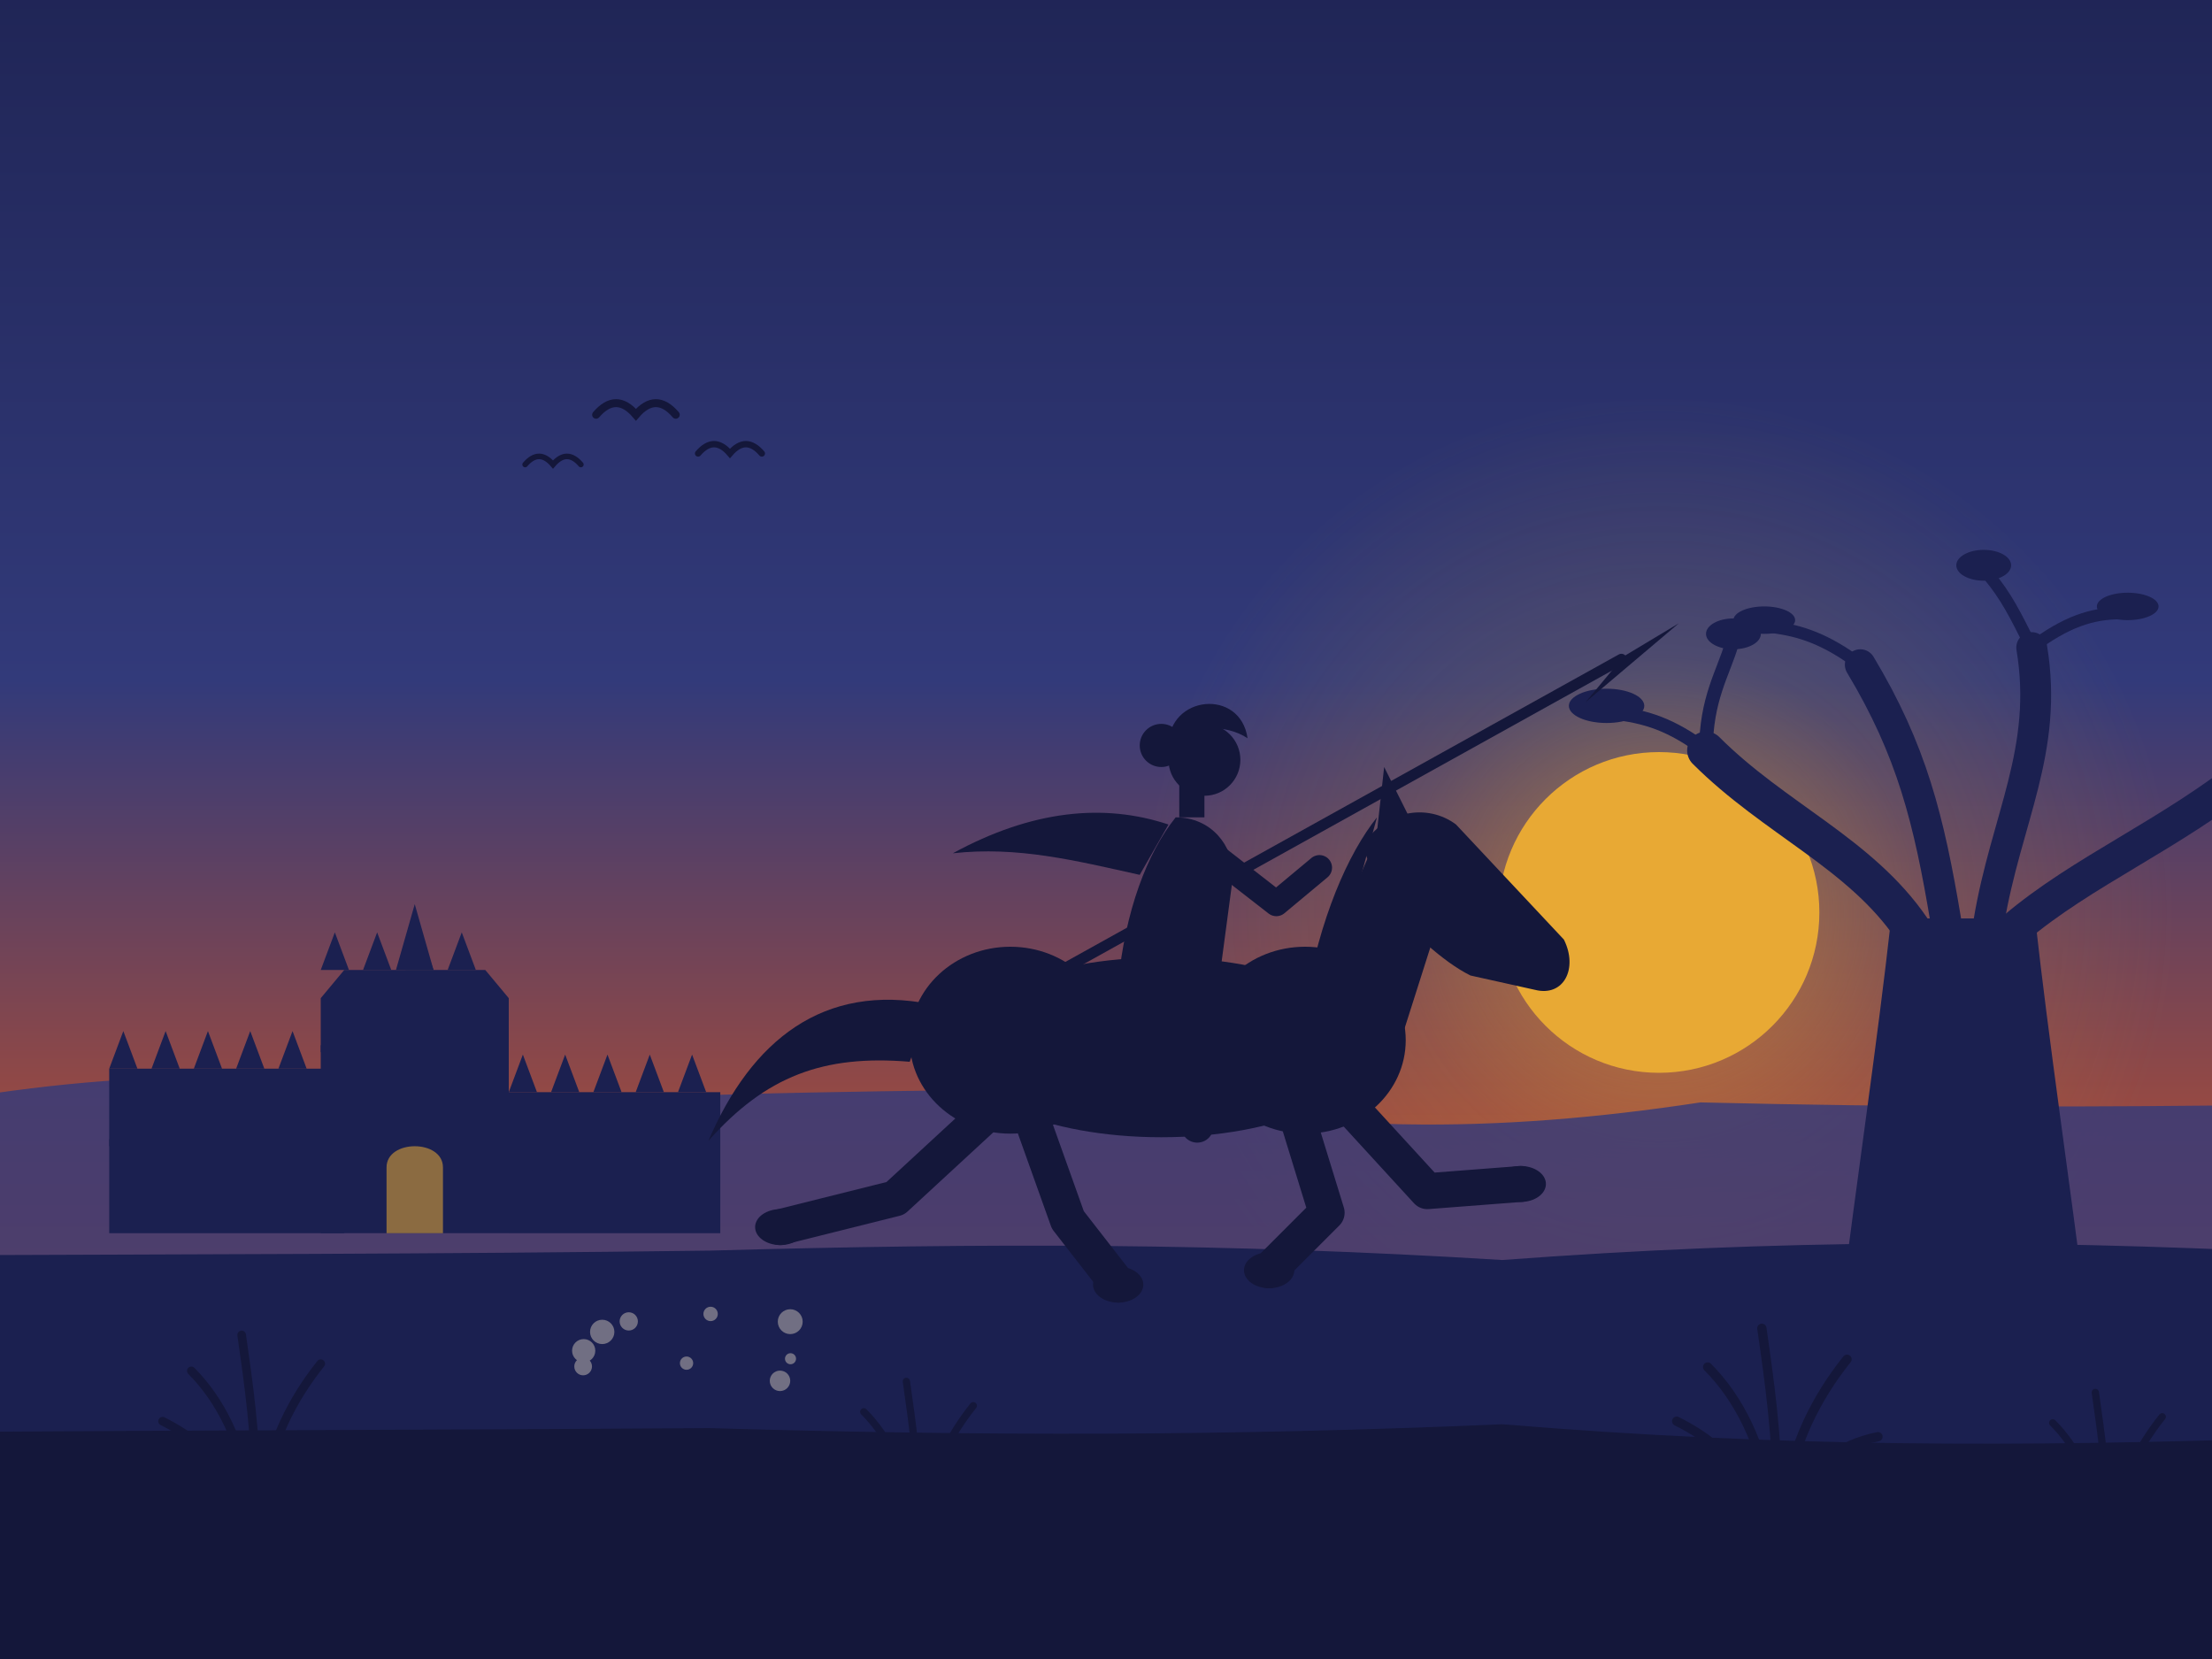
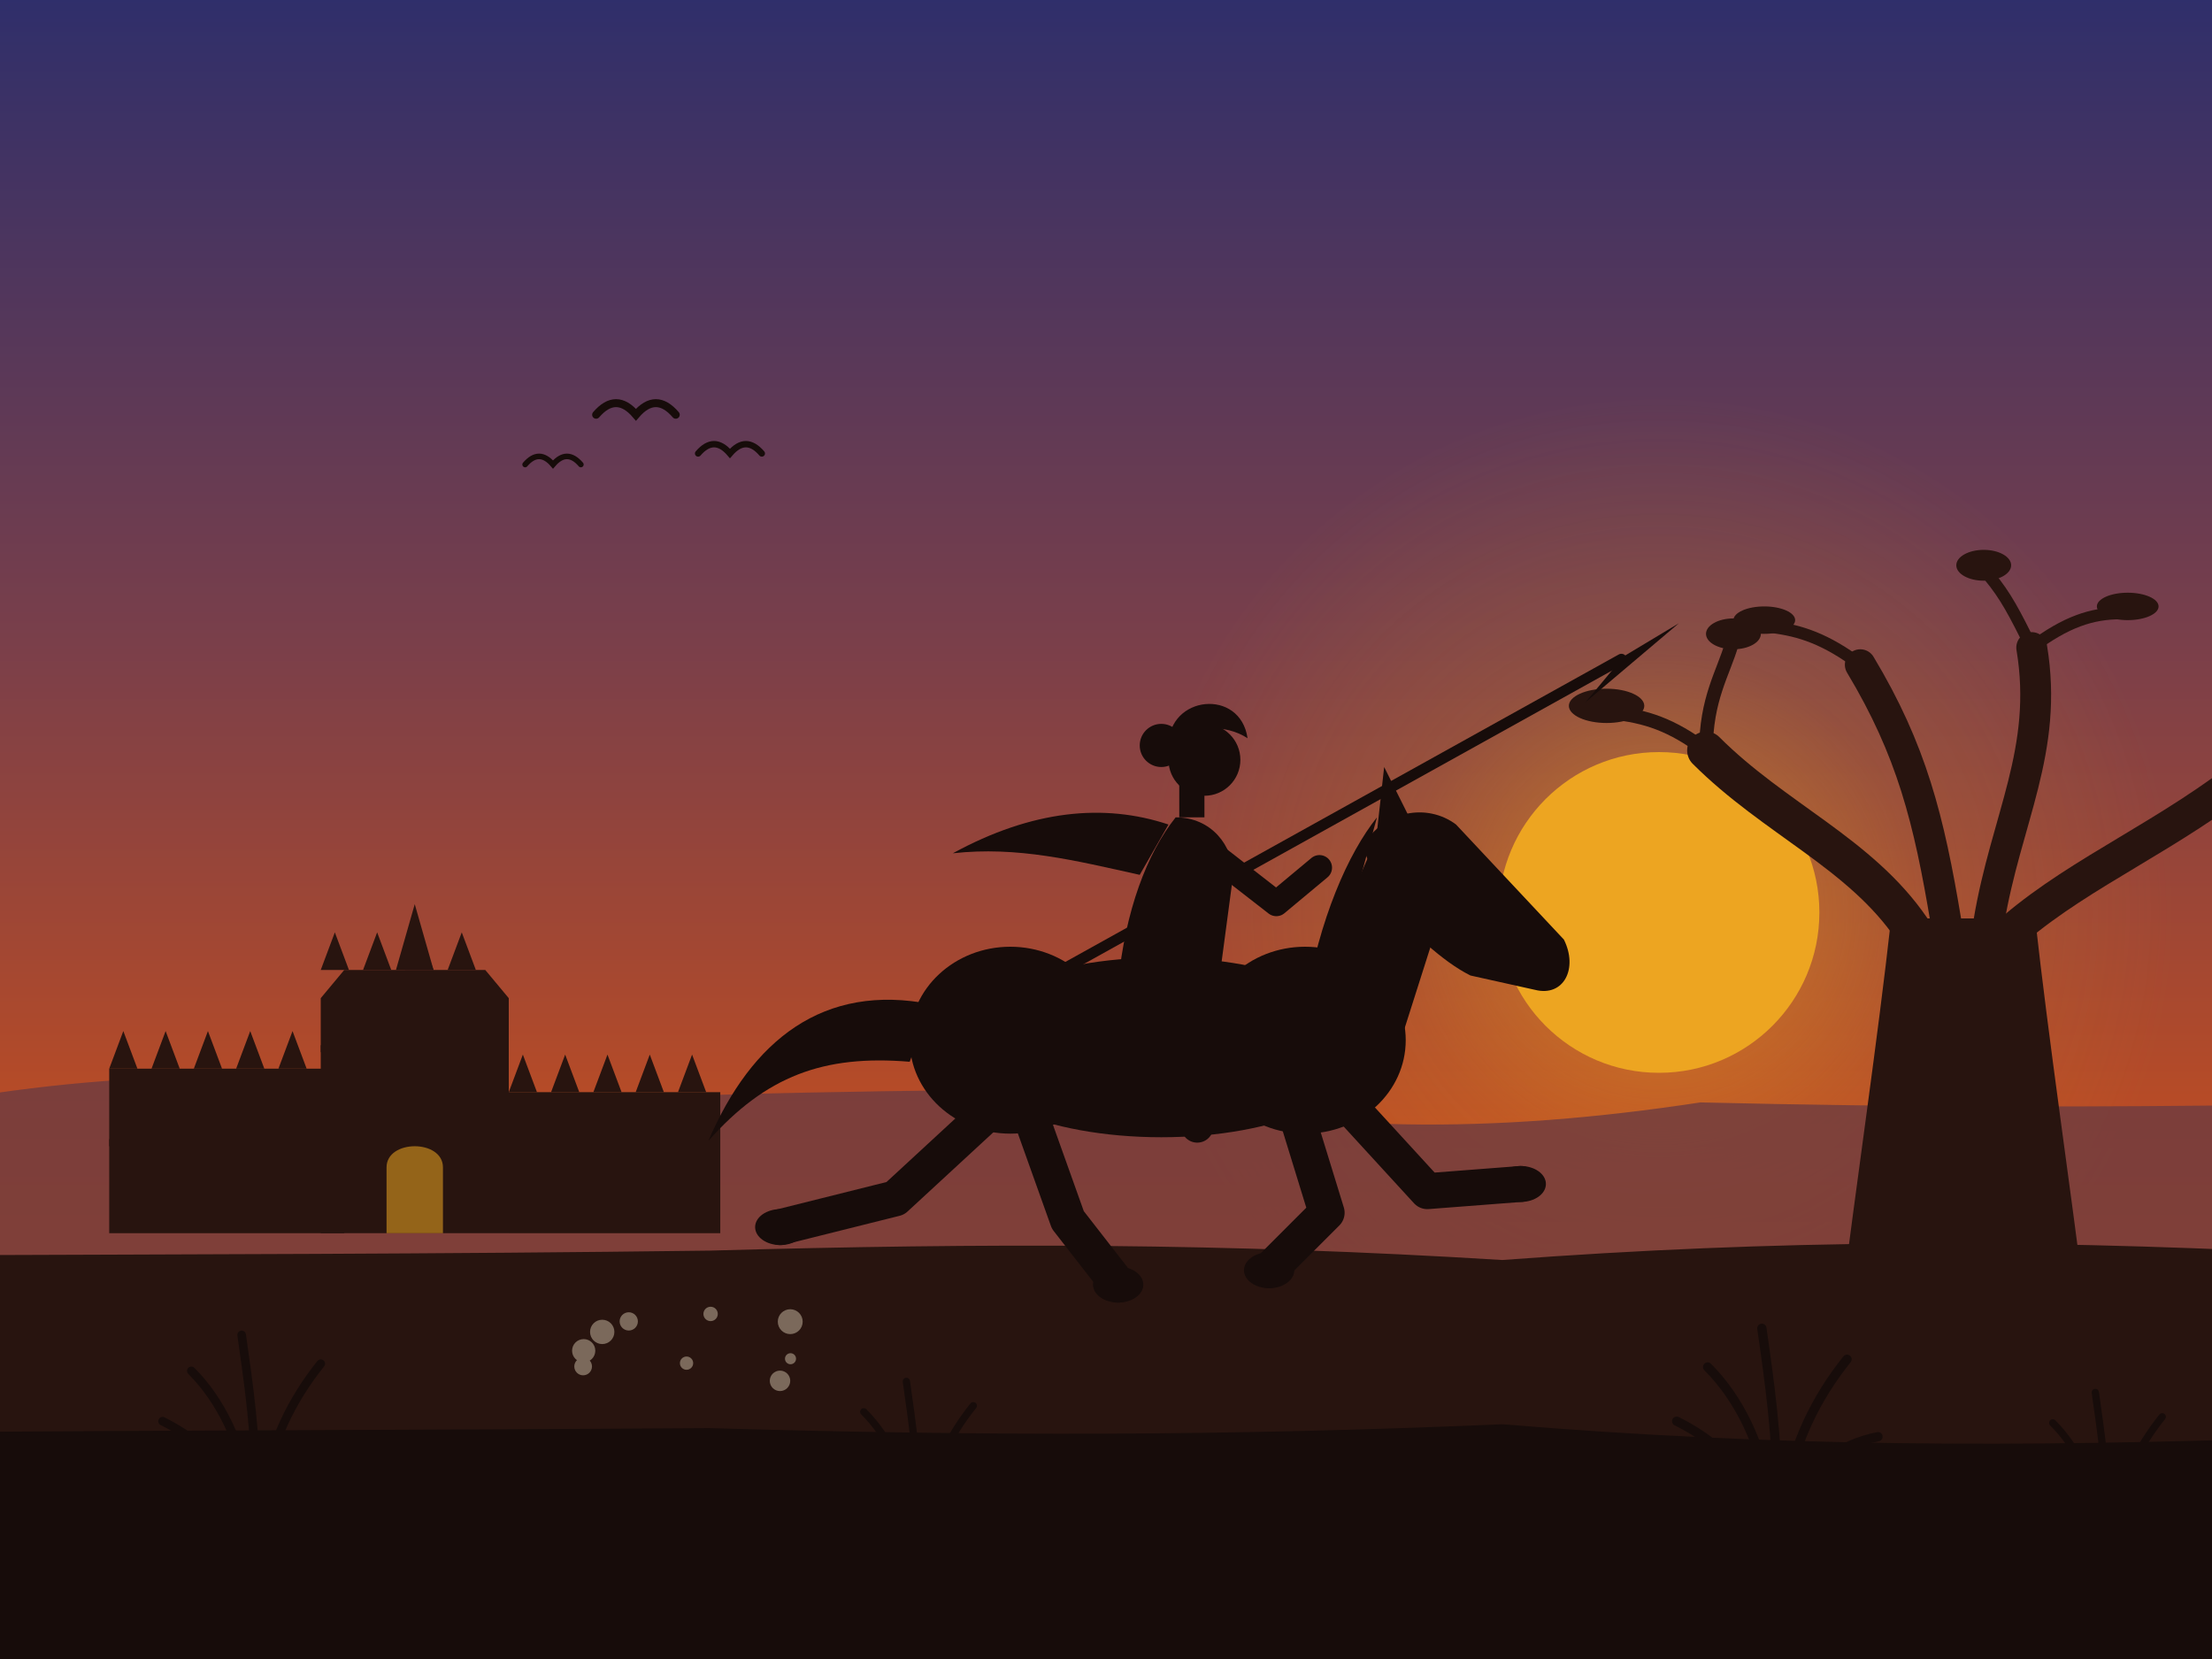
<svg xmlns="http://www.w3.org/2000/svg" viewBox="0 0 800 600" preserveAspectRatio="xMidYMid slice">
  <defs>
    <linearGradient id="yennenga-1-ciel" x1="0" y1="0" x2="0" y2="1">
-       <stop offset="0" stop-color="#1d2251" />
-       <stop offset="0.42" stop-color="#323a7a" />
-       <stop offset="0.75" stop-color="#c2502b" />
-       <stop offset="1" stop-color="#e8a934" />
+       <stop offset="0" stop-color="#232c70" />
+       <stop offset="0.4" stop-color="#7a3f4a" />
+       <stop offset="0.72" stop-color="#c94f1c" />
+       <stop offset="1" stop-color="#eda521" />
    </linearGradient>
    <radialGradient id="yennenga-1-halo">
-       <stop offset="0" stop-color="#e8a934" stop-opacity="0.55" />
-       <stop offset="0.5" stop-color="#e8a934" stop-opacity="0.15" />
-       <stop offset="1" stop-color="#e8a934" stop-opacity="0" />
+       <stop offset="0" stop-color="#eda521" stop-opacity="0.55" />
+       <stop offset="0.5" stop-color="#eda521" stop-opacity="0.15" />
+       <stop offset="1" stop-color="#eda521" stop-opacity="0" />
    </radialGradient>
  </defs>
  <g class="calque-fond">
    <rect x="-40" y="-40" width="880" height="680" fill="url(#yennenga-1-ciel)" />
    <circle cx="600" cy="330" r="185.6" fill="url(#yennenga-1-halo)" class="anime-lueur" />
-     <circle cx="600" cy="330" r="58" fill="#e8a934" />
+     <circle cx="600" cy="330" r="58" fill="#eda521" />
    <g class="anime-vol">
      <g transform="translate(230 150) scale(1.2 1.2)">
-         <path d="M-12 0 Q-6 -7 0 0 Q6 -7 12 0" fill="none" stroke="#14173a" stroke-width="2.4" stroke-linecap="round" />
+         <path d="M-12 0 Q-6 -7 0 0 Q6 -7 12 0" fill="none" stroke="#170c0a" stroke-width="2.4" stroke-linecap="round" />
      </g>
      <g transform="translate(264 164) scale(0.96 0.96)">
-         <path d="M-12 0 Q-6 -7 0 0 Q6 -7 12 0" fill="none" stroke="#14173a" stroke-width="2.4" stroke-linecap="round" />
+         <path d="M-12 0 Q-6 -7 0 0 Q6 -7 12 0" fill="none" stroke="#170c0a" stroke-width="2.4" stroke-linecap="round" />
      </g>
      <g transform="translate(200 168) scale(0.84 0.84)">
-         <path d="M-12 0 Q-6 -7 0 0 Q6 -7 12 0" fill="none" stroke="#14173a" stroke-width="2.4" stroke-linecap="round" />
-       </g>
-     </g>
-     <path fill="#323a7a" opacity="0.8" d="M-30 400 C45.3 386 109.8 386 185 399.3 C260.3 394.7 324.8 394.7 400 393.6 C475.3 410.1 539.8 410.1 615 398.7 C690.3 400.5 754.8 400.5 830 399.5 V630 H-30Z" />
+         <path d="M-12 0 Q-6 -7 0 0 Q6 -7 12 0" fill="none" stroke="#170c0a" stroke-width="2.4" stroke-linecap="round" />
+       </g>
+     </g>
+     <path fill="#6d3b40" opacity="0.8" d="M-30 400 C45.3 386 109.8 386 185 399.3 C260.3 394.7 324.8 394.7 400 393.6 C475.3 410.1 539.8 410.1 615 398.7 C690.3 400.5 754.8 400.5 830 399.5 V630 H-30Z" />
  </g>
  <g class="calque-decor">
    <g transform="translate(150 446) scale(0.85 0.85)">
-       <g fill="#1b2050">
+       <g fill="#28140f">
        <rect x="-130" y="-70" width="100" height="70" />
        <rect x="40" y="-60" width="90" height="60" />
        <path d="M-40 0 V-100 L-30 -112 L30 -112 L40 -100 V0Z" />
        <path d="M-130 -70 L-124 -86 L-118 -70Z" />
        <path d="M-112 -70 L-106 -86 L-100 -70Z" />
        <path d="M-94 -70 L-88 -86 L-82 -70Z" />
        <path d="M-76 -70 L-70 -86 L-64 -70Z" />
        <path d="M-58 -70 L-52 -86 L-46 -70Z" />
        <path d="M40 -60 L46 -76 L52 -60Z" />
        <path d="M58 -60 L64 -76 L70 -60Z" />
        <path d="M76 -60 L82 -76 L88 -60Z" />
        <path d="M94 -60 L100 -76 L106 -60Z" />
        <path d="M112 -60 L118 -76 L124 -60Z" />
        <path d="M-40 -112 L-34 -128 L-28 -112Z" />
        <path d="M-22 -112 L-16 -128 L-10 -112Z" />
        <path d="M-4 -112 L2 -128 L8 -112Z" />
        <path d="M14 -112 L20 -128 L26 -112Z" />
        <path d="M-8 -112 L0 -140 L8 -112Z" />
        <rect x="-120" y="-40" width="3" height="10" transform="rotate(90 -120 -40)" />
        <rect x="-98" y="-40" width="3" height="10" transform="rotate(90 -98 -40)" />
        <rect x="-76" y="-40" width="3" height="10" transform="rotate(90 -76 -40)" />
        <rect x="-54" y="-40" width="3" height="10" transform="rotate(90 -54 -40)" />
        <rect x="50" y="-30" width="3" height="10" transform="rotate(90 50 -30)" />
        <rect x="72" y="-30" width="3" height="10" transform="rotate(90 72 -30)" />
        <rect x="94" y="-30" width="3" height="10" transform="rotate(90 94 -30)" />
        <rect x="116" y="-30" width="3" height="10" transform="rotate(90 116 -30)" />
        <rect x="-30" y="-80" width="3" height="10" transform="rotate(90 -30 -80)" />
        <rect x="-8" y="-80" width="3" height="10" transform="rotate(90 -8 -80)" />
        <rect x="14" y="-80" width="3" height="10" transform="rotate(90 14 -80)" />
      </g>
-       <path fill="#e8a934" opacity="0.55" d="M-12 0 V-28 C-12 -40 12 -40 12 -28 V0Z" />
+       <path fill="#eda521" opacity="0.55" d="M-12 0 V-28 C-12 -40 12 -40 12 -28 V0Z" />
    </g>
    <g transform="translate(710 476) scale(0.62 0.62)">
-       <g fill="#1b2050" stroke="#1b2050" stroke-linecap="round">
+       <g fill="#28140f" stroke="#28140f" stroke-linecap="round">
        <path stroke="none" d="M-72 0 C-62 -80 -50 -160 -42 -232 L42 -232 C50 -160 62 -80 72 0Z" />
        <g fill="none">
          <path stroke-width="22" d="M-30 -226 C-60 -270 -110 -290 -150 -330" />
          <path stroke-width="18" d="M-10 -230 C-20 -290 -30 -330 -60 -380" />
          <path stroke-width="18" d="M15 -230 C25 -290 50 -330 40 -390" />
          <path stroke-width="20" d="M30 -226 C70 -260 120 -280 170 -320" />
          <path stroke-width="8" d="M-150 -330 C-170 -345 -185 -350 -205 -352" />
          <path stroke-width="8" d="M-150 -330 C-150 -360 -140 -375 -135 -392" />
          <path stroke-width="7" d="M-60 -380 C-80 -395 -95 -400 -112 -402" />
          <path stroke-width="7" d="M40 -390 C30 -410 25 -420 15 -432" />
          <path stroke-width="7" d="M40 -390 C60 -405 75 -410 92 -410" />
          <path stroke-width="8" d="M170 -320 C195 -330 210 -335 232 -334" />
          <path stroke-width="7" d="M170 -320 C180 -345 185 -360 182 -380" />
        </g>
        <g stroke="none">
          <ellipse cx="-208" cy="-356" rx="22" ry="10" />
          <ellipse cx="-134" cy="-398" rx="16" ry="9" />
          <ellipse cx="-116" cy="-406" rx="18" ry="8" />
          <ellipse cx="12" cy="-438" rx="16" ry="9" />
          <ellipse cx="96" cy="-414" rx="18" ry="8" />
          <ellipse cx="238" cy="-338" rx="22" ry="10" />
          <ellipse cx="182" cy="-386" rx="14" ry="8" />
        </g>
      </g>
    </g>
-     <path fill="#1b2050" d="M-30 454 C70.3 453.6 156.3 453.6 256.7 452.3 C357 449.5 443 449.5 543.3 455.7 C643.7 448.2 729.7 448.2 830 453 V630 H-30Z" />
+     <path fill="#28140f" d="M-30 454 C70.3 453.6 156.3 453.6 256.7 452.3 C357 449.5 443 449.5 543.3 455.7 C643.7 448.2 729.7 448.2 830 453 V630 H-30Z" />
  </g>
  <g class="calque-personnages">
-     <g fill="#f3e7cf" opacity="0.4">
+     <g fill="#f7e9cd" opacity="0.4">
      <g class="anime-poussiere" style="animation-delay:-0.3s">
        <circle cx="257" cy="475.2" r="2.6" />
      </g>
      <g class="anime-poussiere" style="animation-delay:-1.7s">
        <circle cx="227.4" cy="477.9" r="3.3" />
      </g>
      <g class="anime-poussiere" style="animation-delay:-2.4s">
        <circle cx="248.3" cy="493" r="2.4" />
      </g>
      <g class="anime-poussiere" style="animation-delay:-2.1s">
        <circle cx="210.9" cy="494.2" r="3.2" />
      </g>
      <g class="anime-poussiere" style="animation-delay:-1.6s">
        <circle cx="211.1" cy="488.5" r="4.2" />
      </g>
      <g class="anime-poussiere" style="animation-delay:-1s">
        <circle cx="217.8" cy="481.7" r="4.4" />
      </g>
      <g class="anime-poussiere" style="animation-delay:-2.4s">
        <circle cx="282.1" cy="499.4" r="3.7" />
      </g>
      <g class="anime-poussiere" style="animation-delay:-2.4s">
        <circle cx="285.9" cy="491.4" r="2" />
      </g>
      <g class="anime-poussiere" style="animation-delay:-2.4s">
        <circle cx="285.8" cy="478" r="4.5" />
      </g>
    </g>
    <g class="anime-galop">
      <g transform="translate(420 488) scale(1.3 1.3)">
-         <g fill="#14173a">
+         <g fill="#170c0a">
          <ellipse cx="0" cy="-84" rx="58" ry="25" />
          <ellipse cx="40" cy="-86" rx="28" ry="26" />
          <ellipse cx="-42" cy="-86" rx="28" ry="26" />
          <path d="M38 -92 L58 -138 L80 -128 L66 -84Z" />
          <path d="M56 -140 C62 -150 74 -152 82 -146 L112 -114 C116 -106 112 -98 104 -100 L86 -104 C78 -108 70 -116 62 -124Z" />
          <path d="M60 -144 L62 -162 L70 -146Z" />
          <path d="M40 -96 C44 -120 52 -138 60 -148 L54 -126 L48 -110Z" />
          <path d="M-64 -96 C-94 -102 -114 -86 -126 -58 C-110 -76 -94 -82 -70 -80Z" />
        </g>
-         <path d="M52 -68 L74 -44 L100 -46" fill="none" stroke="#14173a" stroke-width="10" stroke-linecap="round" stroke-linejoin="round" />
-         <path d="M38 -64 L46 -38 L30 -22" fill="none" stroke="#14173a" stroke-width="10" stroke-linecap="round" stroke-linejoin="round" />
-         <path d="M-48 -66 L-74 -42 L-106 -34" fill="none" stroke="#14173a" stroke-width="10" stroke-linecap="round" stroke-linejoin="round" />
-         <path d="M-36 -64 L-26 -36 L-12 -18" fill="none" stroke="#14173a" stroke-width="10" stroke-linecap="round" stroke-linejoin="round" />
-         <ellipse cx="100" cy="-46" rx="7" ry="5" fill="#14173a" />
-         <ellipse cx="30" cy="-22" rx="7" ry="5" fill="#14173a" />
-         <ellipse cx="-106" cy="-34" rx="7" ry="5" fill="#14173a" />
-         <ellipse cx="-12" cy="-18" rx="7" ry="5" fill="#14173a" />
-         <g fill="#14173a">
-           <path d="M2 -104 L18 -80 L10 -62" fill="none" stroke="#14173a" stroke-width="9" stroke-linecap="round" stroke-linejoin="round" />
+         <path d="M52 -68 L74 -44 L100 -46" fill="none" stroke="#170c0a" stroke-width="10" stroke-linecap="round" stroke-linejoin="round" />
+         <path d="M38 -64 L46 -38 L30 -22" fill="none" stroke="#170c0a" stroke-width="10" stroke-linecap="round" stroke-linejoin="round" />
+         <path d="M-48 -66 L-74 -42 L-106 -34" fill="none" stroke="#170c0a" stroke-width="10" stroke-linecap="round" stroke-linejoin="round" />
+         <path d="M-36 -64 L-26 -36 L-12 -18" fill="none" stroke="#170c0a" stroke-width="10" stroke-linecap="round" stroke-linejoin="round" />
+         <ellipse cx="100" cy="-46" rx="7" ry="5" fill="#170c0a" />
+         <ellipse cx="30" cy="-22" rx="7" ry="5" fill="#170c0a" />
+         <ellipse cx="-106" cy="-34" rx="7" ry="5" fill="#170c0a" />
+         <ellipse cx="-12" cy="-18" rx="7" ry="5" fill="#170c0a" />
+         <g fill="#170c0a">
+           <path d="M2 -104 L18 -80 L10 -62" fill="none" stroke="#170c0a" stroke-width="9" stroke-linecap="round" stroke-linejoin="round" />
          <path d="M-12 -102 C-10 -122 -4 -138 4 -148 C14 -148 20 -140 20 -132 L16 -102Z" />
          <rect x="5" y="-158" width="7" height="10" />
          <circle cx="12" cy="-164" r="10" />
          <path d="M2 -168 C2 -182 22 -184 24 -170 C18 -174 8 -174 2 -168Z" />
          <circle cx="0" cy="-168" r="6" />
        </g>
        <g class="anime-flotte">
-           <path fill="#14173a" d="M2 -146 C-16 -152 -36 -150 -58 -138 C-40 -140 -24 -136 -6 -132Z" />
-         </g>
-         <path d="M14 -138 L32 -124 L44 -134" fill="none" stroke="#14173a" stroke-width="7" stroke-linecap="round" stroke-linejoin="round" />
-         <path d="M-34 -102 L128 -192" fill="none" stroke="#14173a" stroke-width="3" stroke-linecap="round" stroke-linejoin="round" />
-         <path fill="#14173a" d="M128 -192 L118 -180 L144 -202 L124 -190Z" />
-       </g>
-     </g>
-     <path fill="#14173a" d="M-30 518 C70.3 517.2 156.3 517.2 256.7 516.5 C357 519.4 443 519.4 543.3 515.1 C643.7 523.4 729.7 523.4 830 520 V630 H-30Z" />
+           <path fill="#170c0a" d="M2 -146 C-16 -152 -36 -150 -58 -138 C-40 -140 -24 -136 -6 -132Z" />
+         </g>
+         <path d="M14 -138 L32 -124 L44 -134" fill="none" stroke="#170c0a" stroke-width="7" stroke-linecap="round" stroke-linejoin="round" />
+         <path d="M-34 -102 L128 -192" fill="none" stroke="#170c0a" stroke-width="3" stroke-linecap="round" stroke-linejoin="round" />
+         <path fill="#170c0a" d="M128 -192 L118 -180 L144 -202 L124 -190Z" />
+       </g>
+     </g>
+     <path fill="#170c0a" d="M-30 518 C70.3 517.2 156.3 517.2 256.7 516.5 C357 519.4 443 519.4 543.3 515.1 C643.7 523.4 729.7 523.4 830 520 V630 H-30Z" />
    <g transform="translate(90 540) scale(1.3 1.3)">
      <g class="anime-vent">
-         <path d="M0 0 C-2 -14 -8 -26 -16 -34" fill="none" stroke="#14173a" stroke-width="2.4" stroke-linecap="round" stroke-linejoin="round" />
-         <path d="M2 0 C2 -16 0 -30 -2 -44" fill="none" stroke="#14173a" stroke-width="2.4" stroke-linecap="round" stroke-linejoin="round" />
-         <path d="M4 0 C6 -14 12 -26 20 -36" fill="none" stroke="#14173a" stroke-width="2.4" stroke-linecap="round" stroke-linejoin="round" />
-         <path d="M-4 0 C-8 -10 -16 -16 -24 -20" fill="none" stroke="#14173a" stroke-width="2.4" stroke-linecap="round" stroke-linejoin="round" />
-         <path d="M6 0 C10 -8 18 -14 28 -16" fill="none" stroke="#14173a" stroke-width="2.4" stroke-linecap="round" stroke-linejoin="round" />
+         <path d="M0 0 C-2 -14 -8 -26 -16 -34" fill="none" stroke="#170c0a" stroke-width="2.4" stroke-linecap="round" stroke-linejoin="round" />
+         <path d="M2 0 C2 -16 0 -30 -2 -44" fill="none" stroke="#170c0a" stroke-width="2.4" stroke-linecap="round" stroke-linejoin="round" />
+         <path d="M4 0 C6 -14 12 -26 20 -36" fill="none" stroke="#170c0a" stroke-width="2.4" stroke-linecap="round" stroke-linejoin="round" />
+         <path d="M-4 0 C-8 -10 -16 -16 -24 -20" fill="none" stroke="#170c0a" stroke-width="2.4" stroke-linecap="round" stroke-linejoin="round" />
+         <path d="M6 0 C10 -8 18 -14 28 -16" fill="none" stroke="#170c0a" stroke-width="2.4" stroke-linecap="round" stroke-linejoin="round" />
      </g>
    </g>
    <g transform="translate(330 548) scale(1.1 1.1)">
      <g class="anime-vent" style="animation-delay:-0.7s">
-         <path d="M0 0 C-2 -14 -8 -26 -16 -34" fill="none" stroke="#14173a" stroke-width="2.4" stroke-linecap="round" stroke-linejoin="round" />
-         <path d="M2 0 C2 -16 0 -30 -2 -44" fill="none" stroke="#14173a" stroke-width="2.4" stroke-linecap="round" stroke-linejoin="round" />
-         <path d="M4 0 C6 -14 12 -26 20 -36" fill="none" stroke="#14173a" stroke-width="2.4" stroke-linecap="round" stroke-linejoin="round" />
-         <path d="M-4 0 C-8 -10 -16 -16 -24 -20" fill="none" stroke="#14173a" stroke-width="2.4" stroke-linecap="round" stroke-linejoin="round" />
-         <path d="M6 0 C10 -8 18 -14 28 -16" fill="none" stroke="#14173a" stroke-width="2.4" stroke-linecap="round" stroke-linejoin="round" />
+         <path d="M0 0 C-2 -14 -8 -26 -16 -34" fill="none" stroke="#170c0a" stroke-width="2.4" stroke-linecap="round" stroke-linejoin="round" />
+         <path d="M2 0 C2 -16 0 -30 -2 -44" fill="none" stroke="#170c0a" stroke-width="2.4" stroke-linecap="round" stroke-linejoin="round" />
+         <path d="M4 0 C6 -14 12 -26 20 -36" fill="none" stroke="#170c0a" stroke-width="2.4" stroke-linecap="round" stroke-linejoin="round" />
+         <path d="M-4 0 C-8 -10 -16 -16 -24 -20" fill="none" stroke="#170c0a" stroke-width="2.4" stroke-linecap="round" stroke-linejoin="round" />
+         <path d="M6 0 C10 -8 18 -14 28 -16" fill="none" stroke="#170c0a" stroke-width="2.4" stroke-linecap="round" stroke-linejoin="round" />
      </g>
    </g>
    <g transform="translate(640 542) scale(1.4 1.4)">
      <g class="anime-vent" style="animation-delay:-1.2s">
-         <path d="M0 0 C-2 -14 -8 -26 -16 -34" fill="none" stroke="#14173a" stroke-width="2.4" stroke-linecap="round" stroke-linejoin="round" />
-         <path d="M2 0 C2 -16 0 -30 -2 -44" fill="none" stroke="#14173a" stroke-width="2.4" stroke-linecap="round" stroke-linejoin="round" />
-         <path d="M4 0 C6 -14 12 -26 20 -36" fill="none" stroke="#14173a" stroke-width="2.4" stroke-linecap="round" stroke-linejoin="round" />
-         <path d="M-4 0 C-8 -10 -16 -16 -24 -20" fill="none" stroke="#14173a" stroke-width="2.4" stroke-linecap="round" stroke-linejoin="round" />
-         <path d="M6 0 C10 -8 18 -14 28 -16" fill="none" stroke="#14173a" stroke-width="2.4" stroke-linecap="round" stroke-linejoin="round" />
+         <path d="M0 0 C-2 -14 -8 -26 -16 -34" fill="none" stroke="#170c0a" stroke-width="2.4" stroke-linecap="round" stroke-linejoin="round" />
+         <path d="M2 0 C2 -16 0 -30 -2 -44" fill="none" stroke="#170c0a" stroke-width="2.4" stroke-linecap="round" stroke-linejoin="round" />
+         <path d="M4 0 C6 -14 12 -26 20 -36" fill="none" stroke="#170c0a" stroke-width="2.4" stroke-linecap="round" stroke-linejoin="round" />
+         <path d="M-4 0 C-8 -10 -16 -16 -24 -20" fill="none" stroke="#170c0a" stroke-width="2.4" stroke-linecap="round" stroke-linejoin="round" />
+         <path d="M6 0 C10 -8 18 -14 28 -16" fill="none" stroke="#170c0a" stroke-width="2.4" stroke-linecap="round" stroke-linejoin="round" />
      </g>
    </g>
    <g transform="translate(760 552) scale(1.1 1.1)">
      <g class="anime-vent">
-         <path d="M0 0 C-2 -14 -8 -26 -16 -34" fill="none" stroke="#14173a" stroke-width="2.4" stroke-linecap="round" stroke-linejoin="round" />
-         <path d="M2 0 C2 -16 0 -30 -2 -44" fill="none" stroke="#14173a" stroke-width="2.4" stroke-linecap="round" stroke-linejoin="round" />
-         <path d="M4 0 C6 -14 12 -26 20 -36" fill="none" stroke="#14173a" stroke-width="2.4" stroke-linecap="round" stroke-linejoin="round" />
-         <path d="M-4 0 C-8 -10 -16 -16 -24 -20" fill="none" stroke="#14173a" stroke-width="2.4" stroke-linecap="round" stroke-linejoin="round" />
-         <path d="M6 0 C10 -8 18 -14 28 -16" fill="none" stroke="#14173a" stroke-width="2.4" stroke-linecap="round" stroke-linejoin="round" />
+         <path d="M0 0 C-2 -14 -8 -26 -16 -34" fill="none" stroke="#170c0a" stroke-width="2.4" stroke-linecap="round" stroke-linejoin="round" />
+         <path d="M2 0 C2 -16 0 -30 -2 -44" fill="none" stroke="#170c0a" stroke-width="2.4" stroke-linecap="round" stroke-linejoin="round" />
+         <path d="M4 0 C6 -14 12 -26 20 -36" fill="none" stroke="#170c0a" stroke-width="2.4" stroke-linecap="round" stroke-linejoin="round" />
+         <path d="M-4 0 C-8 -10 -16 -16 -24 -20" fill="none" stroke="#170c0a" stroke-width="2.4" stroke-linecap="round" stroke-linejoin="round" />
+         <path d="M6 0 C10 -8 18 -14 28 -16" fill="none" stroke="#170c0a" stroke-width="2.4" stroke-linecap="round" stroke-linejoin="round" />
      </g>
    </g>
  </g>
</svg>
